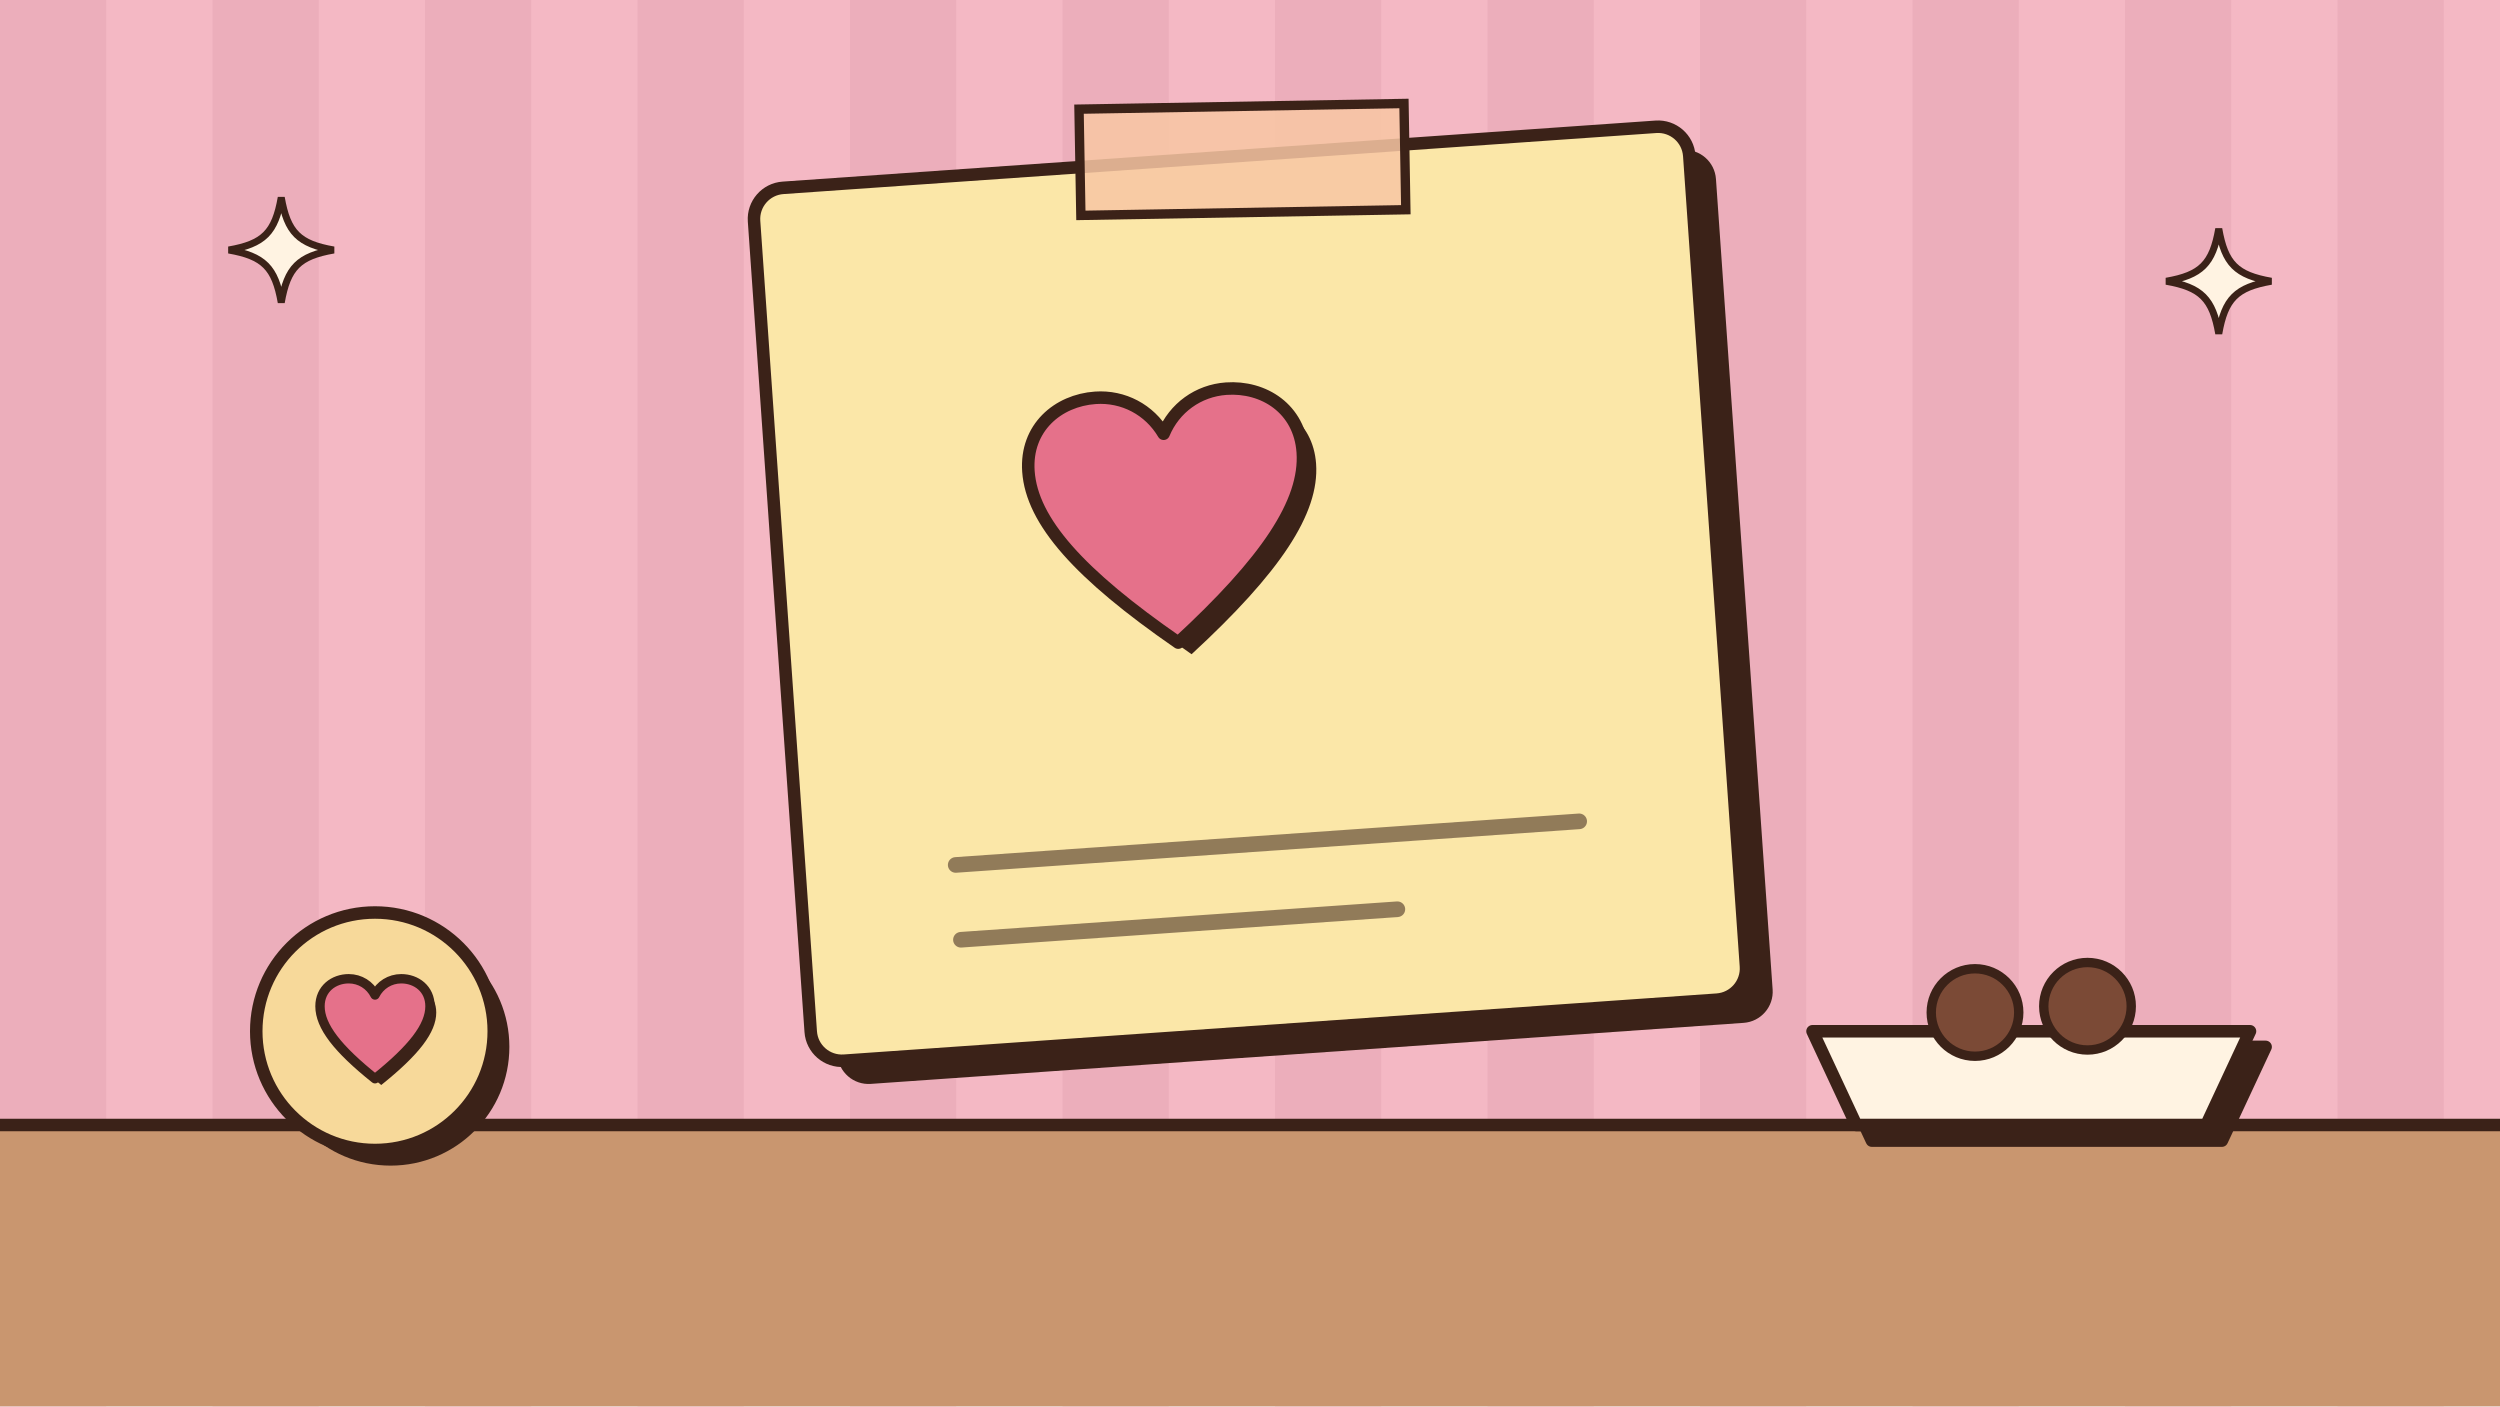
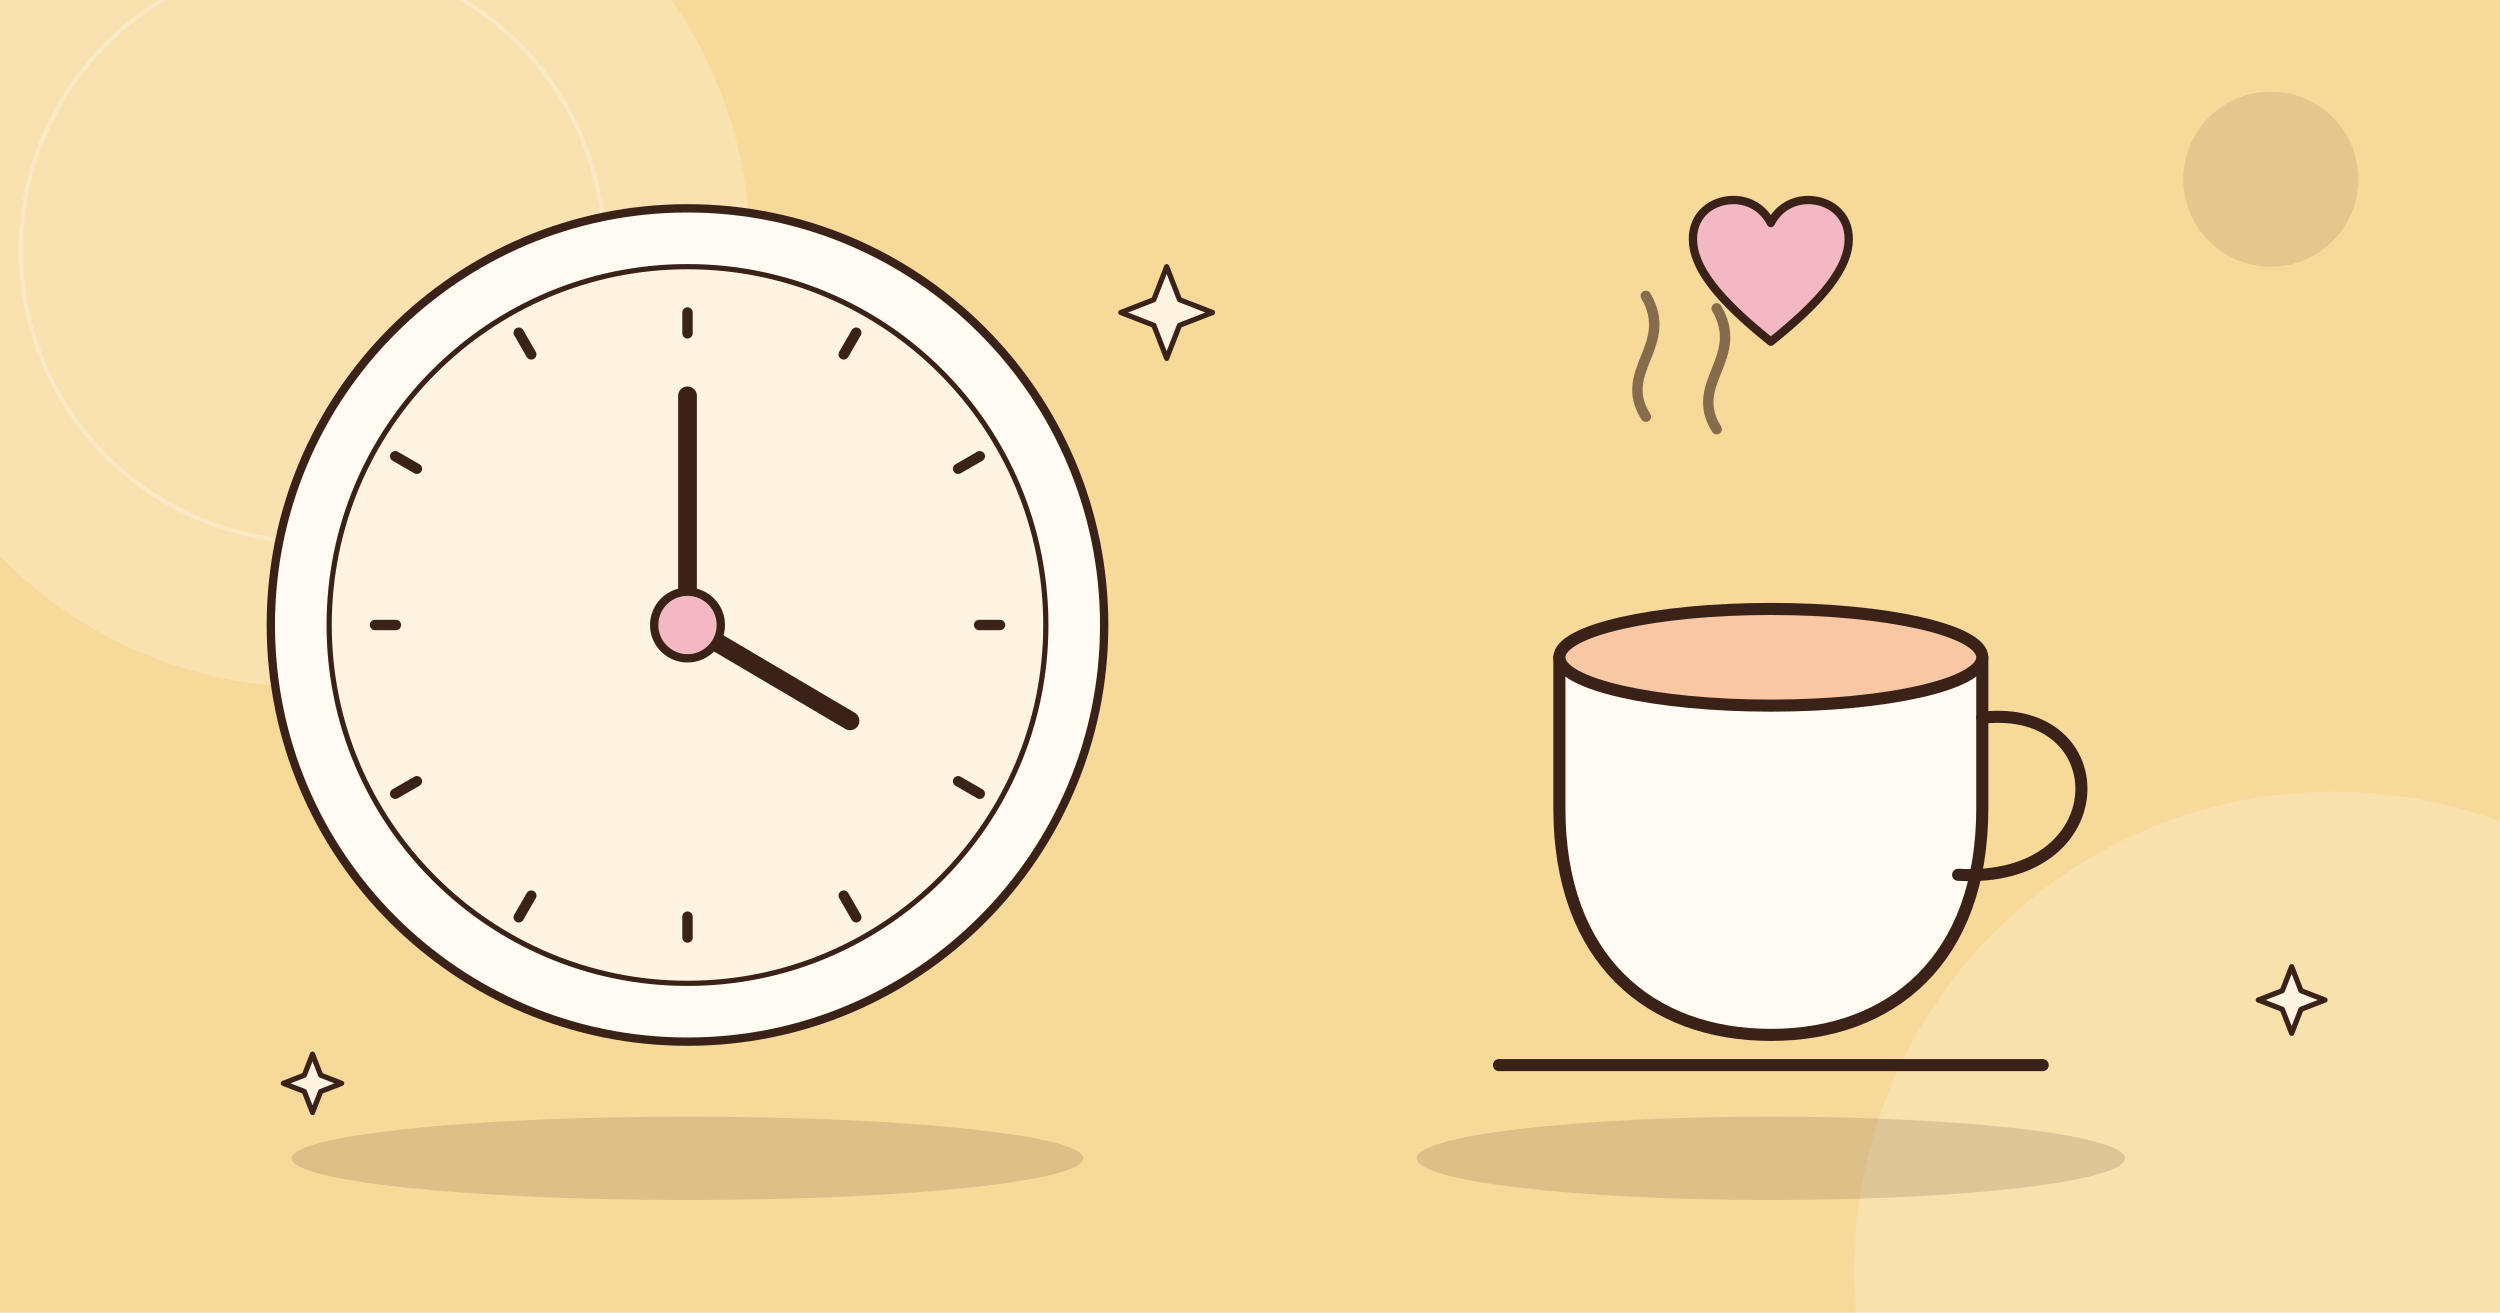
- <svg xmlns="http://www.w3.org/2000/svg" viewBox="0 0 800 450" preserveAspectRatio="xMidYMid slice">
-   <rect width="800" height="450" fill="#f4b8c4" />
-   <rect x="0" width="34" height="450" fill="#ecaebb" />
-   <rect x="68" width="34" height="450" fill="#ecaebb" />
-   <rect x="136" width="34" height="450" fill="#ecaebb" />
-   <rect x="204" width="34" height="450" fill="#ecaebb" />
-   <rect x="272" width="34" height="450" fill="#ecaebb" />
-   <rect x="340" width="34" height="450" fill="#ecaebb" />
-   <rect x="408" width="34" height="450" fill="#ecaebb" />
-   <rect x="476" width="34" height="450" fill="#ecaebb" />
-   <rect x="544" width="34" height="450" fill="#ecaebb" />
-   <rect x="612" width="34" height="450" fill="#ecaebb" />
-   <rect x="680" width="34" height="450" fill="#ecaebb" />
-   <rect x="748" width="34" height="450" fill="#ecaebb" />
-   <rect y="360" width="800" height="90" fill="#c9966f" />
-   <line x1="0" y1="360" x2="800" y2="360" stroke="#3b2218" stroke-width="4" />
-   <g transform="translate(400 190) rotate(-4)">
-     <g transform="">
-       <rect x="-142" y="-132" width="300" height="280" rx="10" fill="#3b2218" />
-       <rect x="-150" y="-140" width="300" height="280" rx="10" fill="#fbe7a8" stroke="#3b2218" stroke-width="4" />
-     </g>
-     <g transform="translate(-34 -24)">
-       <g transform="translate(-40 -50) rotate(0 50 44) scale(1.0)">
-         <path d="M50 88 C20 64 6 46 6 30 C6 16 17 8 29 8 C38 8 46 13 50 21 C54 13 62 8 71 8 C83 8 94 16 94 30 C94 46 80 64 50 88 Z" transform="translate(4.00 4.00)" fill="#3b2218" />
-         <path d="M50 88 C20 64 6 46 6 30 C6 16 17 8 29 8 C38 8 46 13 50 21 C54 13 62 8 71 8 C83 8 94 16 94 30 C94 46 80 64 50 88 Z" fill="#e5718a" stroke="#3b2218" stroke-width="4.00" stroke-linejoin="round" />
-       </g>
-     </g>
-     <path d="M-100 80 H100 M-100 104 H40" stroke="#3b2218" stroke-width="5" stroke-linecap="round" opacity=".55" />
-     <rect x="-52" y="-156" width="104" height="34" fill="#f8c7a3" fill-opacity=".85" stroke="#3b2218" stroke-width="3" transform="rotate(3)" />
+ <svg xmlns="http://www.w3.org/2000/svg" viewBox="0 0 1200 630" width="1200" height="630" role="img" aria-hidden="true">
+   <rect width="1200" height="630" fill="#f7d99a" />
+   <circle cx="150" cy="120" r="210" fill="#fff" fill-opacity=".22" />
+   <circle cx="150" cy="120" r="140" fill="none" stroke="#fff" stroke-opacity=".28" stroke-width="2" />
+   <circle cx="1090" cy="86" r="42" fill="#3b2218" fill-opacity=".10" />
+   <circle cx="1120" cy="610" r="230" fill="#fff" fill-opacity=".2" />
+   <ellipse cx="330" cy="556" rx="190" ry="20" fill="#3b2218" fill-opacity=".14" />
+   <ellipse cx="850" cy="556" rx="170" ry="20" fill="#3b2218" fill-opacity=".14" />
+   <circle cx="330" cy="300" r="200" fill="#fffaf2" stroke="#3b2218" stroke-width="4" />
+   <circle cx="330" cy="300" r="172" fill="#fff3e2" stroke="#3b2218" stroke-width="2.5" />
+   <path d="M330.0 150.0 L330.0 160.0" fill="none" stroke="#3b2218" stroke-opacity="1" stroke-width="5" stroke-linecap="round" stroke-linejoin="round" />
+   <path d="M405.0 170.1 L411.0 159.7" fill="none" stroke="#3b2218" stroke-opacity="1" stroke-width="5" stroke-linecap="round" stroke-linejoin="round" />
+   <path d="M459.9 225.0 L470.3 219.0" fill="none" stroke="#3b2218" stroke-opacity="1" stroke-width="5" stroke-linecap="round" stroke-linejoin="round" />
+   <path d="M480.0 300.0 L470.0 300.0" fill="none" stroke="#3b2218" stroke-opacity="1" stroke-width="5" stroke-linecap="round" stroke-linejoin="round" />
+   <path d="M459.9 375.0 L470.3 381.0" fill="none" stroke="#3b2218" stroke-opacity="1" stroke-width="5" stroke-linecap="round" stroke-linejoin="round" />
+   <path d="M405.0 429.9 L411.0 440.3" fill="none" stroke="#3b2218" stroke-opacity="1" stroke-width="5" stroke-linecap="round" stroke-linejoin="round" />
+   <path d="M330.0 450.0 L330.0 440.0" fill="none" stroke="#3b2218" stroke-opacity="1" stroke-width="5" stroke-linecap="round" stroke-linejoin="round" />
+   <path d="M255.0 429.9 L249.0 440.3" fill="none" stroke="#3b2218" stroke-opacity="1" stroke-width="5" stroke-linecap="round" stroke-linejoin="round" />
+   <path d="M200.1 375.0 L189.7 381.0" fill="none" stroke="#3b2218" stroke-opacity="1" stroke-width="5" stroke-linecap="round" stroke-linejoin="round" />
+   <path d="M180.0 300.0 L190.0 300.0" fill="none" stroke="#3b2218" stroke-opacity="1" stroke-width="5" stroke-linecap="round" stroke-linejoin="round" />
+   <path d="M200.1 225.0 L189.7 219.0" fill="none" stroke="#3b2218" stroke-opacity="1" stroke-width="5" stroke-linecap="round" stroke-linejoin="round" />
+   <path d="M255.0 170.1 L249.0 159.7" fill="none" stroke="#3b2218" stroke-opacity="1" stroke-width="5" stroke-linecap="round" stroke-linejoin="round" />
+   <path d="M330 300 L330 190" fill="none" stroke="#3b2218" stroke-opacity="1" stroke-width="9" stroke-linecap="round" stroke-linejoin="round" />
+   <path d="M330 300 L408 346" fill="none" stroke="#3b2218" stroke-opacity="1" stroke-width="9" stroke-linecap="round" stroke-linejoin="round" />
+   <circle cx="330" cy="300" r="16" fill="#f4b8c4" stroke="#3b2218" stroke-width="4" />
+   <g transform="translate(850 330) scale(1.45)">
+     <path d="M-70 -10 H70 V40 C70 90 40 115 0 115 C-40 115 -70 90 -70 40 Z" fill="#fffaf2" stroke="#3b2218" stroke-opacity="1" stroke-width="4" stroke-linecap="round" stroke-linejoin="round" />
+     <ellipse cx="0" cy="-10" rx="70" ry="16" fill="#f8c7a3" stroke="#3b2218" stroke-width="4" />
+     <path d="M70 10 C115 5 115 65 62 62" fill="none" stroke="#3b2218" stroke-opacity="1" stroke-width="4" stroke-linecap="round" stroke-linejoin="round" />
+     <path d="M-90 125 H90" fill="none" stroke="#3b2218" stroke-opacity="1" stroke-width="4" stroke-linecap="round" stroke-linejoin="round" />
  </g>
-   <circle cx="125" cy="335" r="38" fill="#3b2218" />
-   <circle cx="120" cy="330" r="38" fill="#f7d99a" stroke="#3b2218" stroke-width="4" />
-   <g transform="translate(100 310) rotate(0 50 44) scale(0.4)">
-     <path d="M50 88 C20 64 6 46 6 30 C6 16 17 8 29 8 C38 8 46 13 50 21 C54 13 62 8 71 8 C83 8 94 16 94 30 C94 46 80 64 50 88 Z" transform="translate(5.00 5.00)" fill="#3b2218" />
-     <path d="M50 88 C20 64 6 46 6 30 C6 16 17 8 29 8 C38 8 46 13 50 21 C54 13 62 8 71 8 C83 8 94 16 94 30 C94 46 80 64 50 88 Z" fill="#e5718a" stroke="#3b2218" stroke-width="7.50" stroke-linejoin="round" />
+   <path d="M790 200 c-14 -22 14 -34 0 -58" fill="none" stroke="#3b2218" stroke-opacity="0.6" stroke-width="5" stroke-linecap="round" stroke-linejoin="round" />
+   <path d="M824 206 c-14 -22 14 -34 0 -58" fill="none" stroke="#3b2218" stroke-opacity="0.6" stroke-width="5" stroke-linecap="round" stroke-linejoin="round" />
+   <g transform="translate(850 130) rotate(0) scale(0.85) translate(-50 -48)">
+     <path d="M50 88 C20 64 6 46 6 30 C6 16 17 8 29 8 C38 8 46 13 50 21 C54 13 62 8 71 8 C83 8 94 16 94 30 C94 46 80 64 50 88 Z" fill="#f4b8c4" stroke="#3b2218" stroke-width="4.71" stroke-linejoin="round" />
  </g>
-   <g transform="translate(650 330)">
-     <g transform="">
-       <path d="M-70 0 H70 L56 30 H-56Z" transform="translate(5 5)" fill="#3b2218" stroke="#3b2218" stroke-width="4" stroke-linejoin="round" />
-       <path d="M-70 0 H70 L56 30 H-56Z" fill="#fff3e2" stroke="#3b2218" stroke-width="4" stroke-linejoin="round" />
-     </g>
-     <circle cx="-18" cy="-6" r="14" fill="#7b4a36" stroke="#3b2218" stroke-width="3" />
-     <circle cx="18" cy="-8" r="14" fill="#7b4a36" stroke="#3b2218" stroke-width="3" />
-   </g>
-   <path d="M0-12C1.4-4 4-1.4 12 0 4 1.4 1.4 4 0 12-1.4 4-4 1.4-12 0-4-1.4-1.4-4 0-12Z" transform="translate(90 80) scale(1.4)" fill="#fff3e2" stroke="#3b2218" stroke-width="1.6" />
-   <path d="M0-12C1.4-4 4-1.4 12 0 4 1.4 1.4 4 0 12-1.4 4-4 1.4-12 0-4-1.4-1.4-4 0-12Z" transform="translate(710 90) scale(1.4)" fill="#fff3e2" stroke="#3b2218" stroke-width="1.6" />
+   <path d="M560 128 L566.16 143.84 L582 150 L566.16 156.16 L560 172 L553.84 156.16 L538 150 L553.84 143.84 Z" fill="#fff3e2" stroke="#3b2218" stroke-width="2.5" stroke-linejoin="round" />
+   <path d="M1100 464 L1104.48 475.52 L1116 480 L1104.48 484.48 L1100 496 L1095.52 484.48 L1084 480 L1095.52 475.52 Z" fill="#fff3e2" stroke="#3b2218" stroke-width="2.5" stroke-linejoin="round" />
+   <path d="M150 506 L153.92 516.08 L164 520 L153.92 523.92 L150 534 L146.08 523.92 L136 520 L146.08 516.08 Z" fill="#fff3e2" stroke="#3b2218" stroke-width="2.5" stroke-linejoin="round" />
</svg>
